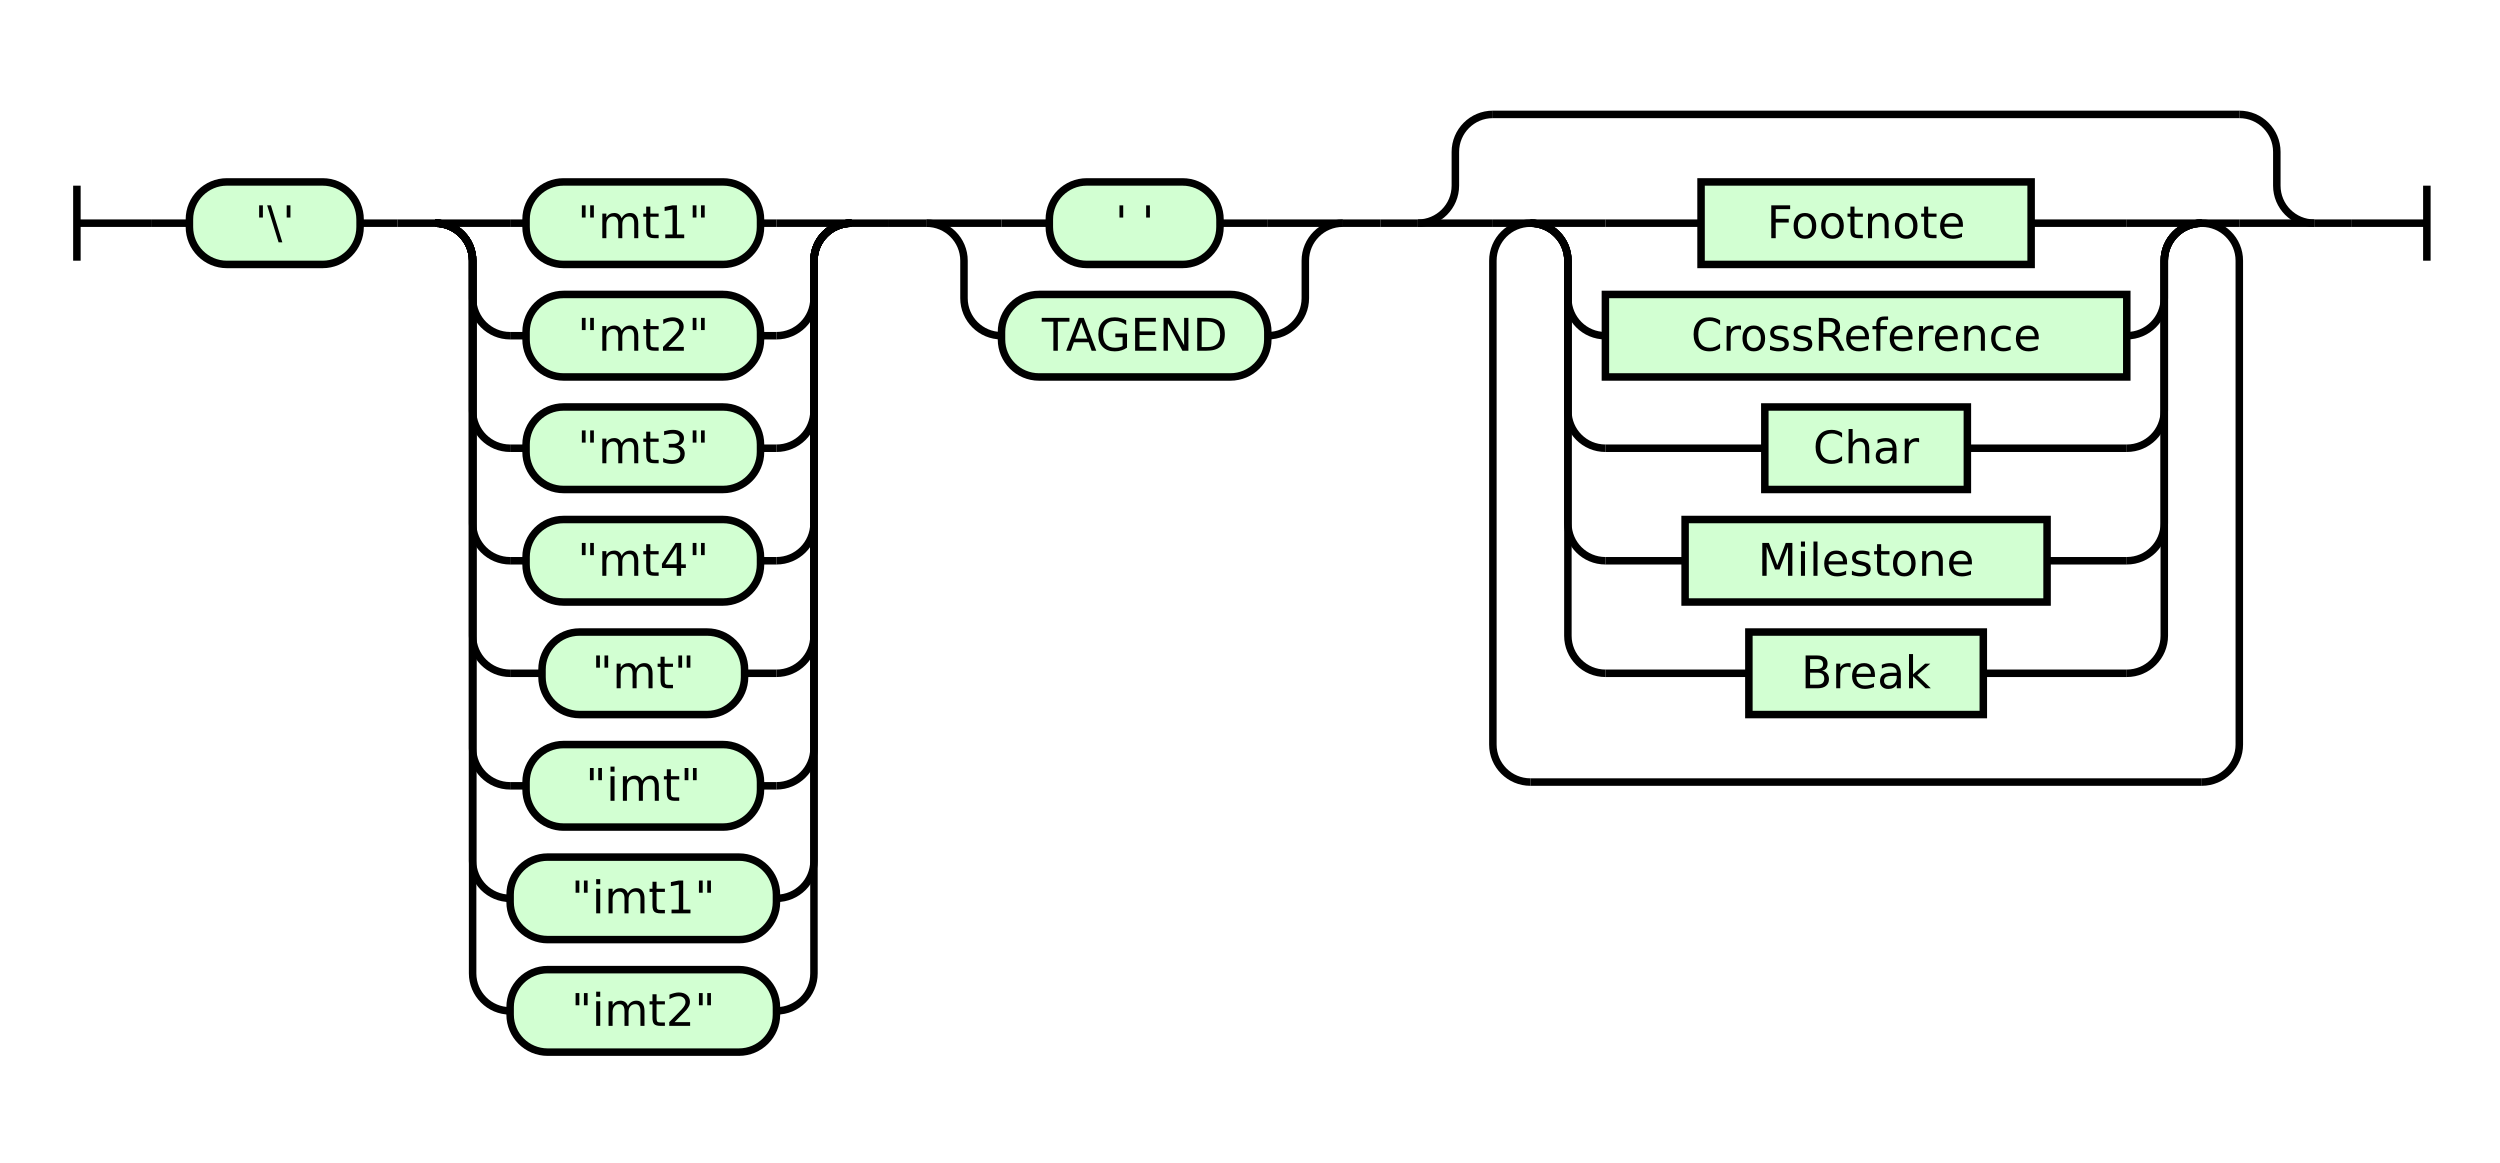
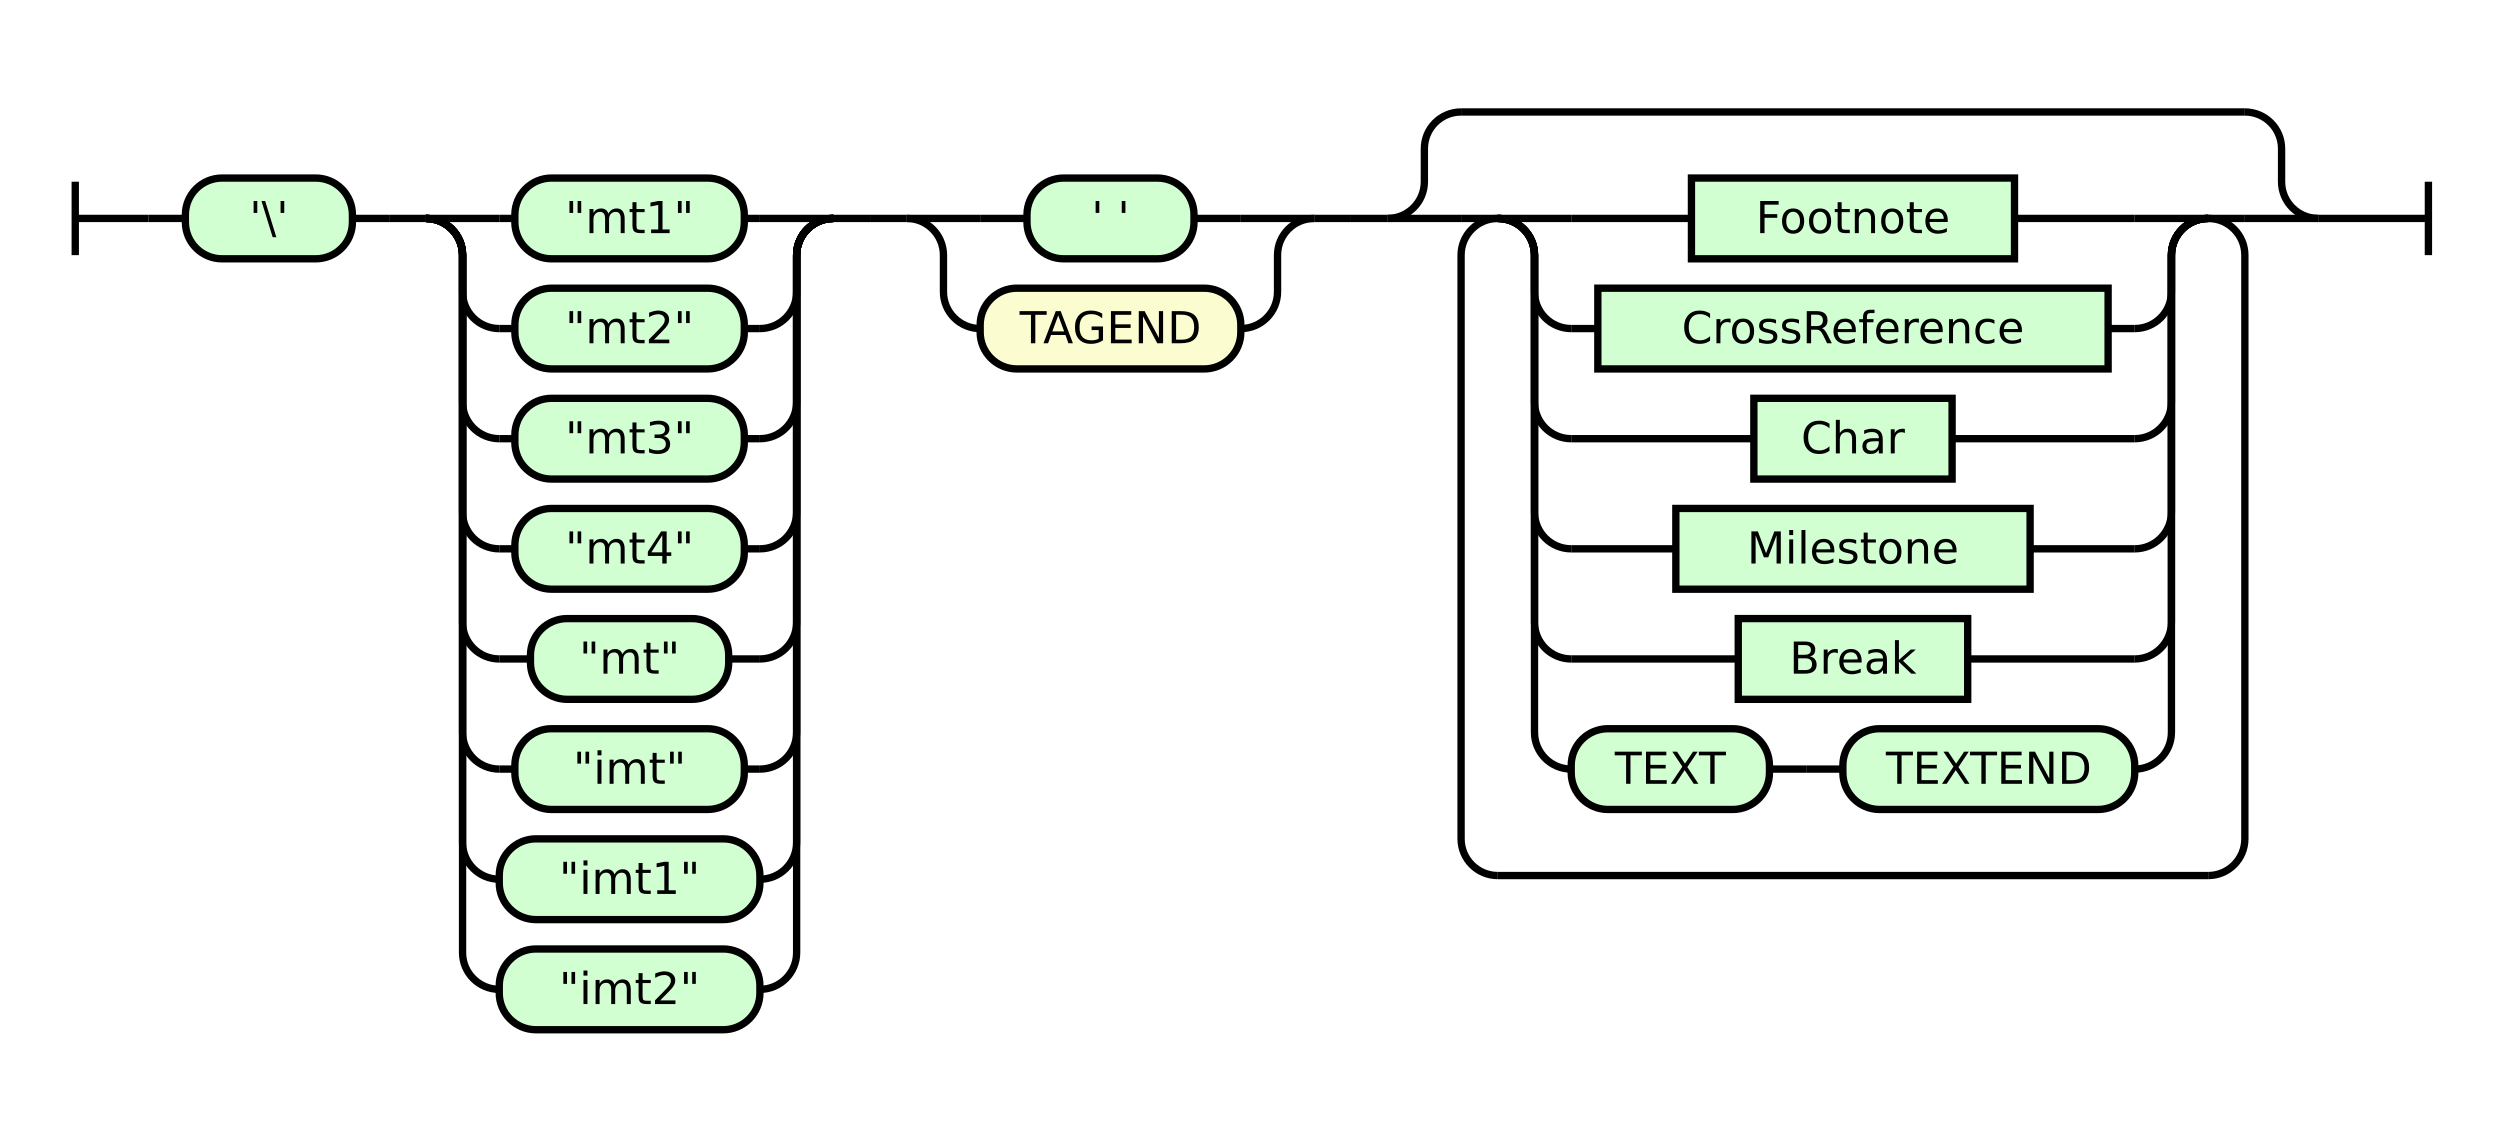
- <svg xmlns="http://www.w3.org/2000/svg" class="railroad-diagram" height="310" viewBox="0 0 666.5 310" width="666.5">
+ <svg xmlns="http://www.w3.org/2000/svg" class="railroad-diagram" height="310" viewBox="0 0 681.0 310" width="681.0">
  <g transform="translate(.5 .5)">
    <style>/*  */

    svg.railroad-diagram {
-         background-color:hsl(30,20%,95%);
+         background-color: hsl(30,20%,95%);
    }
    svg.railroad-diagram path {
        stroke-width: 2;
        stroke: black;
        fill: none;
    }
    svg.railroad-diagram text {
        font-size: 12px;
        text-anchor: middle;
        font-family: DejaVu Sans;
    }
    svg.railroad-diagram text.label {
        text-anchor:start;
    }
    svg.railroad-diagram text.comment {
        font-family: DejaVu Sans;
        font-size: 14px;
    }
    svg.railroad-diagram rect{
        stroke-width: 2;
-         stroke:black;
+         stroke: black;
        fill: rgb(210, 255, 210);
    }
    svg.railroad-diagram rect.group-box {
        stroke: gray;
        stroke-dasharray: 10 5;
        fill: none;
    }
    .terminal {
        font-family: DejaVu Sans;
+     }
+     svg.railroad-diagram g.altterminal rect {
+         fill: rgb(251, 252, 207)
    }

/*  */
</style>
    <g>
      <path d="M 20 49 v 20 m 0 -10 h 20" />
    </g>
    <path d="M 40 59 h 10" />
    <g>
      <path d="M 50 59 h 0.0" />
-       <path d="M 616.5 59 h 0.0" />
+       <path d="M 631.0 59 h 0.0" />
      <g class="terminal ">
        <path d="M 50.0 59 h 0.0" />
        <path d="M 95.5 59 h 0.0" />
        <rect height="22" rx="10" ry="10" width="45.5" x="50.0" y="48" />
        <text x="72.75" y="63">'\'</text>
      </g>
      <path d="M 95.5 59 h 10" />
      <path d="M 105.5 59 h 10" />
      <g>
        <path d="M 115.5 59 h 0.0" />
        <path d="M 226.5 59 h 0.0" />
        <path d="M 115.5 59 h 20" />
        <g class="terminal ">
          <path d="M 135.5 59 h 4.25" />
          <path d="M 202.25 59 h 4.25" />
          <rect height="22" rx="10" ry="10" width="62.5" x="139.75" y="48" />
          <text x="171.0" y="63">"mt1"</text>
        </g>
        <path d="M 206.5 59 h 20" />
        <path d="M 115.5 59 a 10 10 0 0 1 10 10 v 10 a 10 10 0 0 0 10 10" />
        <g class="terminal ">
          <path d="M 135.5 89 h 4.25" />
          <path d="M 202.25 89 h 4.25" />
          <rect height="22" rx="10" ry="10" width="62.5" x="139.75" y="78" />
          <text x="171.0" y="93">"mt2"</text>
        </g>
        <path d="M 206.5 89 a 10 10 0 0 0 10 -10 v -10 a 10 10 0 0 1 10 -10" />
        <path d="M 115.5 59 a 10 10 0 0 1 10 10 v 40 a 10 10 0 0 0 10 10" />
        <g class="terminal ">
          <path d="M 135.5 119 h 4.25" />
          <path d="M 202.25 119 h 4.25" />
          <rect height="22" rx="10" ry="10" width="62.5" x="139.75" y="108" />
          <text x="171.0" y="123">"mt3"</text>
        </g>
        <path d="M 206.5 119 a 10 10 0 0 0 10 -10 v -40 a 10 10 0 0 1 10 -10" />
        <path d="M 115.5 59 a 10 10 0 0 1 10 10 v 70 a 10 10 0 0 0 10 10" />
        <g class="terminal ">
          <path d="M 135.5 149 h 4.25" />
          <path d="M 202.25 149 h 4.25" />
          <rect height="22" rx="10" ry="10" width="62.5" x="139.75" y="138" />
          <text x="171.0" y="153">"mt4"</text>
        </g>
        <path d="M 206.5 149 a 10 10 0 0 0 10 -10 v -70 a 10 10 0 0 1 10 -10" />
        <path d="M 115.5 59 a 10 10 0 0 1 10 10 v 100 a 10 10 0 0 0 10 10" />
        <g class="terminal ">
          <path d="M 135.5 179 h 8.5" />
          <path d="M 198.0 179 h 8.5" />
          <rect height="22" rx="10" ry="10" width="54.0" x="144.0" y="168" />
          <text x="171.0" y="183">"mt"</text>
        </g>
        <path d="M 206.5 179 a 10 10 0 0 0 10 -10 v -100 a 10 10 0 0 1 10 -10" />
        <path d="M 115.5 59 a 10 10 0 0 1 10 10 v 130 a 10 10 0 0 0 10 10" />
        <g class="terminal ">
          <path d="M 135.5 209 h 4.25" />
          <path d="M 202.25 209 h 4.25" />
          <rect height="22" rx="10" ry="10" width="62.5" x="139.75" y="198" />
          <text x="171.0" y="213">"imt"</text>
        </g>
        <path d="M 206.5 209 a 10 10 0 0 0 10 -10 v -130 a 10 10 0 0 1 10 -10" />
        <path d="M 115.5 59 a 10 10 0 0 1 10 10 v 160 a 10 10 0 0 0 10 10" />
        <g class="terminal ">
          <path d="M 135.5 239 h 0.0" />
          <path d="M 206.5 239 h 0.0" />
          <rect height="22" rx="10" ry="10" width="71.0" x="135.5" y="228" />
          <text x="171.0" y="243">"imt1"</text>
        </g>
        <path d="M 206.5 239 a 10 10 0 0 0 10 -10 v -160 a 10 10 0 0 1 10 -10" />
        <path d="M 115.5 59 a 10 10 0 0 1 10 10 v 190 a 10 10 0 0 0 10 10" />
        <g class="terminal ">
          <path d="M 135.5 269 h 0.0" />
          <path d="M 206.5 269 h 0.0" />
          <rect height="22" rx="10" ry="10" width="71.0" x="135.5" y="258" />
          <text x="171.0" y="273">"imt2"</text>
        </g>
        <path d="M 206.5 269 a 10 10 0 0 0 10 -10 v -190 a 10 10 0 0 1 10 -10" />
      </g>
      <path d="M 226.5 59 h 10" />
      <path d="M 236.5 59 h 10" />
      <g>
        <path d="M 246.5 59 h 0.0" />
        <path d="M 357.5 59 h 0.0" />
        <path d="M 246.5 59 h 20" />
        <g class="terminal ">
          <path d="M 266.5 59 h 12.75" />
          <path d="M 324.75 59 h 12.75" />
          <rect height="22" rx="10" ry="10" width="45.5" x="279.25" y="48" />
          <text x="302.0" y="63">' '</text>
        </g>
        <path d="M 337.5 59 h 20" />
        <path d="M 246.5 59 a 10 10 0 0 1 10 10 v 10 a 10 10 0 0 0 10 10" />
-         <g class="terminal ">
+         <g class="terminal altterminal">
          <path d="M 266.5 89 h 0.0" />
          <path d="M 337.5 89 h 0.0" />
          <rect height="22" rx="10" ry="10" width="71.0" x="266.5" y="78" />
          <text x="302.0" y="93">TAGEND</text>
        </g>
        <path d="M 337.5 89 a 10 10 0 0 0 10 -10 v -10 a 10 10 0 0 1 10 -10" />
      </g>
      <path d="M 357.5 59 h 10" />
      <path d="M 367.5 59 h 10" />
      <g>
        <path d="M 377.5 59 h 0.0" />
-         <path d="M 616.5 59 h 0.0" />
+         <path d="M 631.0 59 h 0.0" />
        <path d="M 377.5 59 a 10 10 0 0 0 10 -10 v -9 a 10 10 0 0 1 10 -10" />
        <g>
-           <path d="M 397.5 30 h 199.0" />
-         </g>
-         <path d="M 596.5 30 a 10 10 0 0 1 10 10 v 9 a 10 10 0 0 0 10 10" />
+           <path d="M 397.5 30 h 213.5" />
+         </g>
+         <path d="M 611.0 30 a 10 10 0 0 1 10 10 v 9 a 10 10 0 0 0 10 10" />
        <path d="M 377.5 59 h 20" />
        <g>
          <path d="M 397.5 59 h 0.0" />
-           <path d="M 596.5 59 h 0.0" />
+           <path d="M 611.0 59 h 0.0" />
          <path d="M 397.5 59 h 10" />
          <g>
            <path d="M 407.5 59 h 0.0" />
-             <path d="M 586.5 59 h 0.0" />
+             <path d="M 601.0 59 h 0.0" />
            <path d="M 407.5 59 h 20" />
            <g class="non-terminal ">
-               <path d="M 427.5 59 h 25.5" />
-               <path d="M 541.0 59 h 25.5" />
-               <rect height="22" width="88.0" x="453.0" y="48" />
-               <text x="497.0" y="63">Footnote</text>
-             </g>
-             <path d="M 566.5 59 h 20" />
+               <path d="M 427.5 59 h 32.75" />
+               <path d="M 548.25 59 h 32.75" />
+               <rect height="22" width="88.0" x="460.25" y="48" />
+               <text x="504.25" y="63">Footnote</text>
+             </g>
+             <path d="M 581.0 59 h 20" />
            <path d="M 407.5 59 a 10 10 0 0 1 10 10 v 10 a 10 10 0 0 0 10 10" />
            <g class="non-terminal ">
-               <path d="M 427.5 89 h 0.0" />
-               <path d="M 566.5 89 h 0.0" />
-               <rect height="22" width="139.0" x="427.5" y="78" />
-               <text x="497.0" y="93">CrossReference</text>
-             </g>
-             <path d="M 566.5 89 a 10 10 0 0 0 10 -10 v -10 a 10 10 0 0 1 10 -10" />
+               <path d="M 427.5 89 h 7.25" />
+               <path d="M 573.75 89 h 7.25" />
+               <rect height="22" width="139.0" x="434.75" y="78" />
+               <text x="504.25" y="93">CrossReference</text>
+             </g>
+             <path d="M 581.0 89 a 10 10 0 0 0 10 -10 v -10 a 10 10 0 0 1 10 -10" />
            <path d="M 407.5 59 a 10 10 0 0 1 10 10 v 40 a 10 10 0 0 0 10 10" />
            <g class="non-terminal ">
-               <path d="M 427.5 119 h 42.5" />
-               <path d="M 524.0 119 h 42.5" />
-               <rect height="22" width="54.0" x="470.0" y="108" />
-               <text x="497.0" y="123">Char</text>
-             </g>
-             <path d="M 566.5 119 a 10 10 0 0 0 10 -10 v -40 a 10 10 0 0 1 10 -10" />
+               <path d="M 427.5 119 h 49.75" />
+               <path d="M 531.25 119 h 49.75" />
+               <rect height="22" width="54.0" x="477.25" y="108" />
+               <text x="504.25" y="123">Char</text>
+             </g>
+             <path d="M 581.0 119 a 10 10 0 0 0 10 -10 v -40 a 10 10 0 0 1 10 -10" />
            <path d="M 407.5 59 a 10 10 0 0 1 10 10 v 70 a 10 10 0 0 0 10 10" />
            <g class="non-terminal ">
-               <path d="M 427.5 149 h 21.25" />
-               <path d="M 545.25 149 h 21.25" />
-               <rect height="22" width="96.5" x="448.75" y="138" />
-               <text x="497.0" y="153">Milestone</text>
-             </g>
-             <path d="M 566.5 149 a 10 10 0 0 0 10 -10 v -70 a 10 10 0 0 1 10 -10" />
+               <path d="M 427.5 149 h 28.5" />
+               <path d="M 552.5 149 h 28.5" />
+               <rect height="22" width="96.5" x="456.0" y="138" />
+               <text x="504.25" y="153">Milestone</text>
+             </g>
+             <path d="M 581.0 149 a 10 10 0 0 0 10 -10 v -70 a 10 10 0 0 1 10 -10" />
            <path d="M 407.5 59 a 10 10 0 0 1 10 10 v 100 a 10 10 0 0 0 10 10" />
            <g class="non-terminal ">
-               <path d="M 427.5 179 h 38.25" />
-               <path d="M 528.25 179 h 38.25" />
-               <rect height="22" width="62.5" x="465.75" y="168" />
-               <text x="497.0" y="183">Break</text>
-             </g>
-             <path d="M 566.5 179 a 10 10 0 0 0 10 -10 v -100 a 10 10 0 0 1 10 -10" />
+               <path d="M 427.5 179 h 45.5" />
+               <path d="M 535.5 179 h 45.5" />
+               <rect height="22" width="62.5" x="473.0" y="168" />
+               <text x="504.25" y="183">Break</text>
+             </g>
+             <path d="M 581.0 179 a 10 10 0 0 0 10 -10 v -100 a 10 10 0 0 1 10 -10" />
+             <path d="M 407.5 59 a 10 10 0 0 1 10 10 v 130 a 10 10 0 0 0 10 10" />
+             <g>
+               <path d="M 427.5 209 h 0.0" />
+               <path d="M 581.0 209 h 0.0" />
+               <g class="terminal ">
+                 <path d="M 427.5 209 h 0.0" />
+                 <path d="M 481.5 209 h 0.0" />
+                 <rect height="22" rx="10" ry="10" width="54.0" x="427.5" y="198" />
+                 <text x="454.5" y="213">TEXT</text>
+               </g>
+               <path d="M 481.5 209 h 10" />
+               <path d="M 491.5 209 h 10" />
+               <g class="terminal ">
+                 <path d="M 501.5 209 h 0.0" />
+                 <path d="M 581.0 209 h 0.0" />
+                 <rect height="22" rx="10" ry="10" width="79.5" x="501.5" y="198" />
+                 <text x="541.25" y="213">TEXTEND</text>
+               </g>
+             </g>
+             <path d="M 581.0 209 a 10 10 0 0 0 10 -10 v -130 a 10 10 0 0 1 10 -10" />
          </g>
-           <path d="M 586.5 59 h 10" />
-           <path d="M 407.5 59 a 10 10 0 0 0 -10 10 v 129 a 10 10 0 0 0 10 10" />
+           <path d="M 601.0 59 h 10" />
+           <path d="M 407.5 59 a 10 10 0 0 0 -10 10 v 159 a 10 10 0 0 0 10 10" />
          <g>
-             <path d="M 407.5 208 h 179.0" />
+             <path d="M 407.5 238 h 193.5" />
          </g>
-           <path d="M 586.5 208 a 10 10 0 0 0 10 -10 v -129 a 10 10 0 0 0 -10 -10" />
-         </g>
-         <path d="M 596.5 59 h 20" />
+           <path d="M 601.0 238 a 10 10 0 0 0 10 -10 v -159 a 10 10 0 0 0 -10 -10" />
+         </g>
+         <path d="M 611.0 59 h 20" />
      </g>
    </g>
-     <path d="M 616.5 59 h 10" />
-     <path d="M 626.5 59 h 20 m 0 -10 v 20" />
+     <path d="M 631.0 59 h 10" />
+     <path d="M 641.0 59 h 20 m 0 -10 v 20" />
  </g>
</svg>
